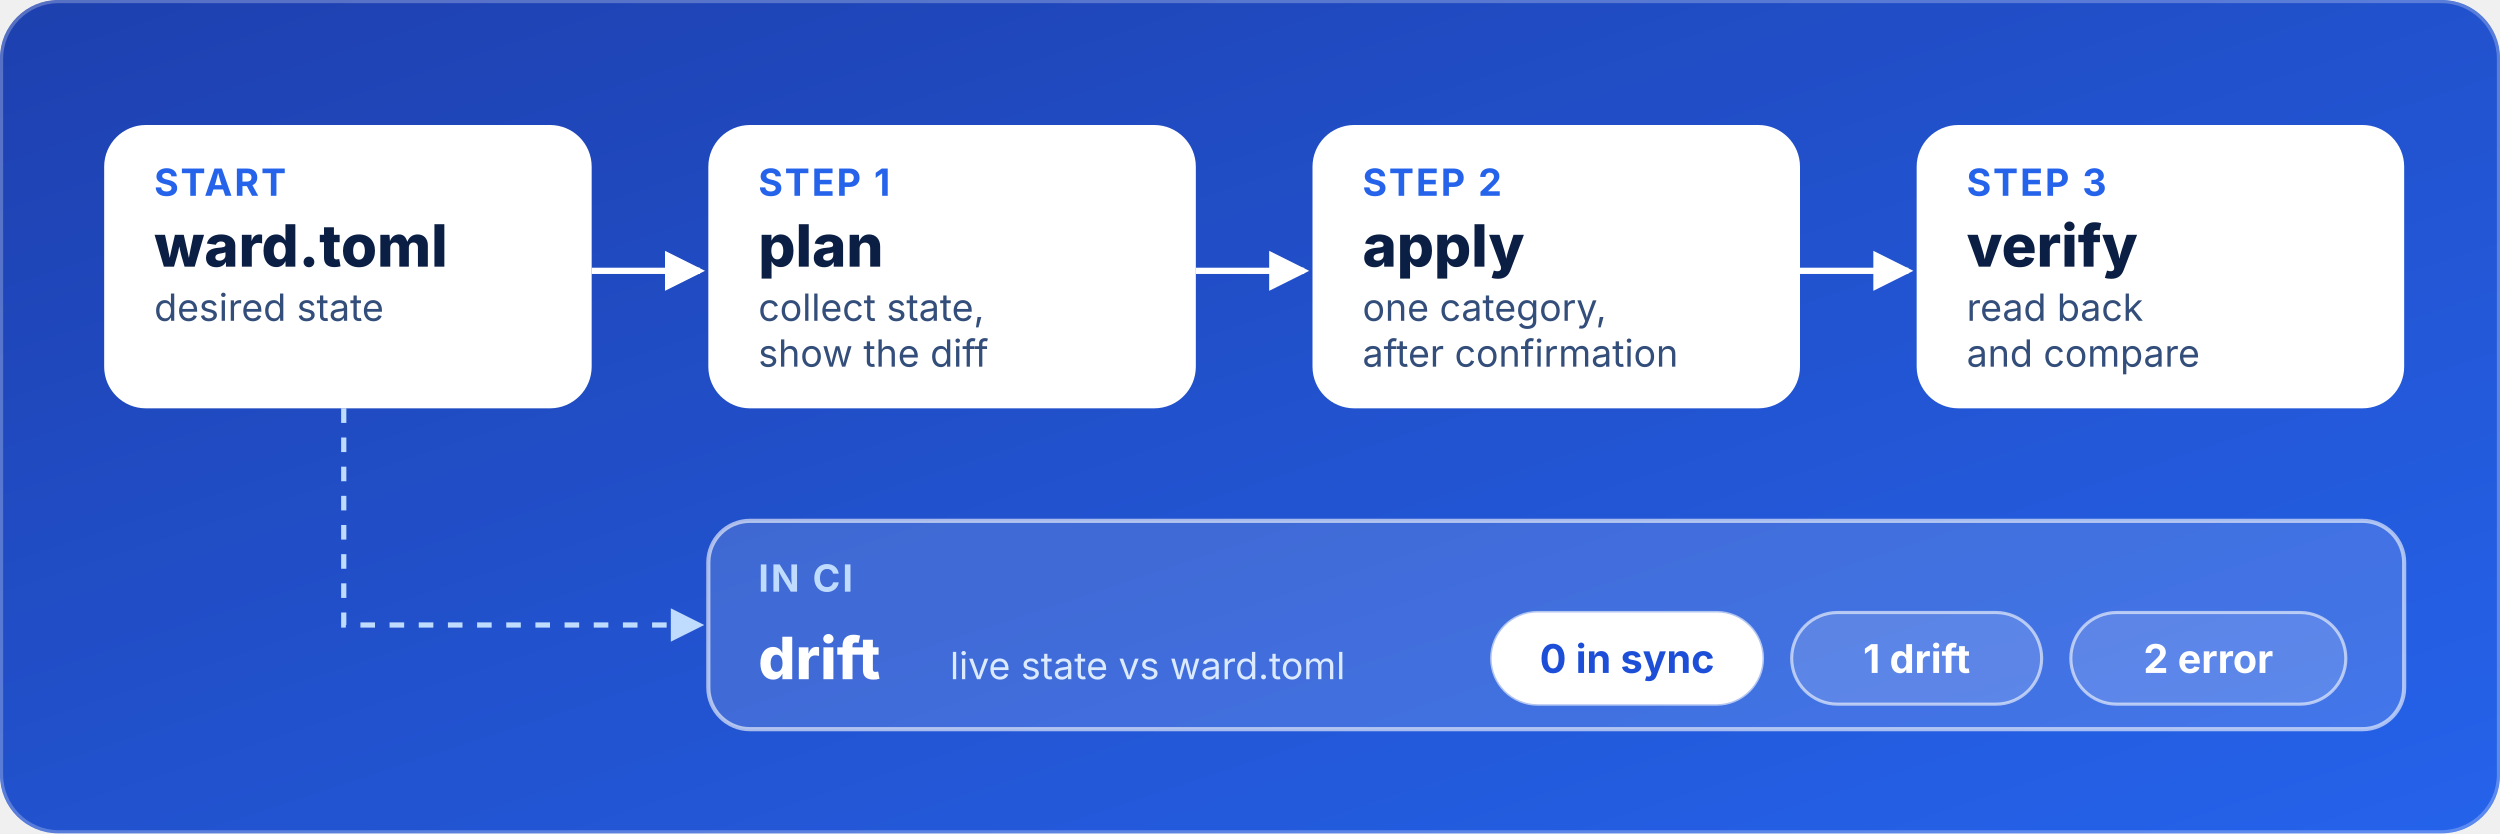
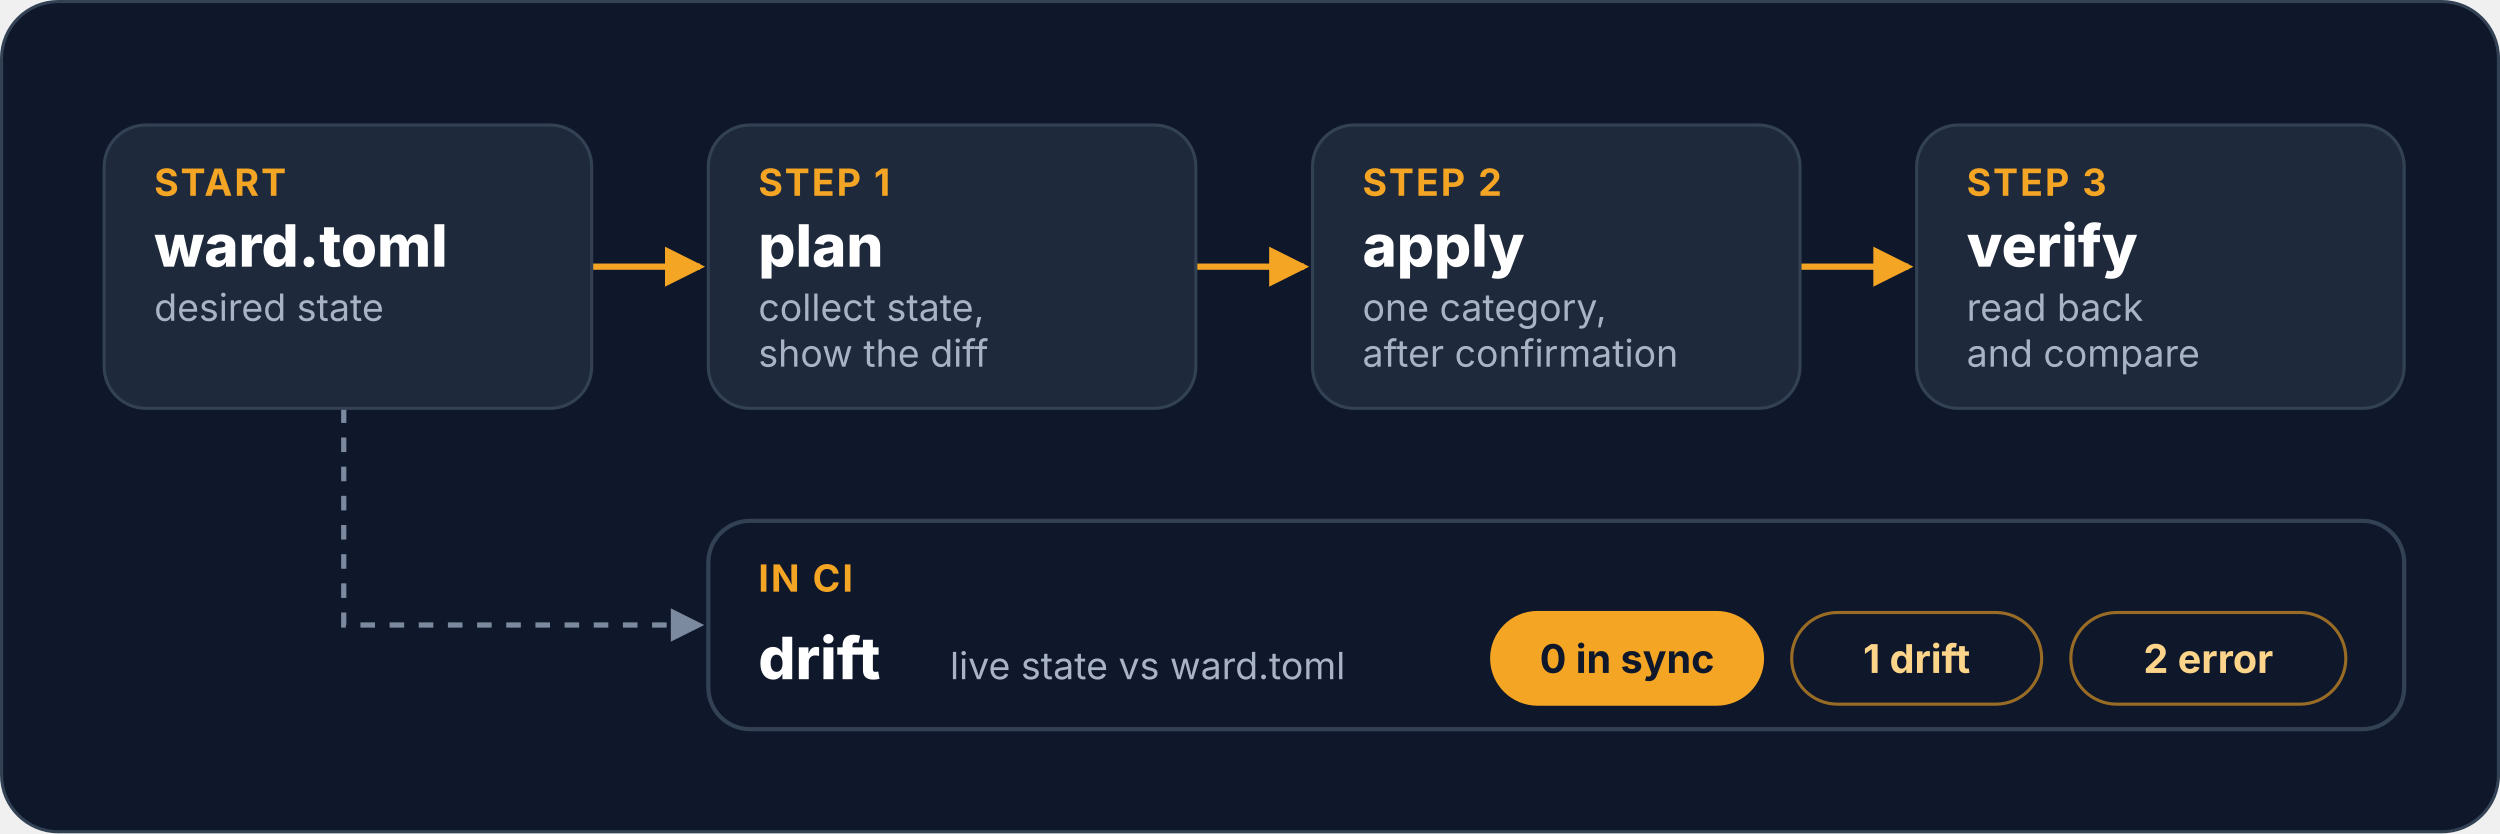
<svg xmlns="http://www.w3.org/2000/svg" width="1200" height="400" viewBox="0 0 1200 400" font-family="Inter, 'Segoe UI', Helvetica, Arial, sans-serif">
  <defs>
-     <linearGradient id="g" x1="0" y1="0" x2="1" y2="1">
-       <stop offset="0" stop-color="#1E40AF" />
-       <stop offset="1" stop-color="#2563EB" />
-     </linearGradient>
    <marker id="a" viewBox="0 0 10 10" refX="8" refY="5" markerWidth="8" markerHeight="8" orient="auto">
-       <path d="M1 1L9 5L1 9z" fill="#FFFFFF" />
+       <path d="M1 1L9 5L1 9z" fill="#F5A524" />
    </marker>
    <marker id="b" viewBox="0 0 10 10" refX="8" refY="5" markerWidth="8" markerHeight="8" orient="auto">
-       <path d="M1 1L9 5L1 9z" fill="#BFDBFE" />
+       <path d="M1 1L9 5L1 9z" fill="#7C8AA0" />
    </marker>
  </defs>
-   <rect width="1200" height="400" rx="28" fill="url(#g)" />
-   <rect x="0.75" y="0.75" width="1198.5" height="398.5" rx="27.5" fill="none" stroke="#FFFFFF" stroke-opacity="0.25" stroke-width="1.5" />
-   <g stroke="#FFFFFF" stroke-width="3" fill="none">
-     <path d="M284 130H336" marker-end="url(#a)" />
-     <path d="M574 130H626" marker-end="url(#a)" />
-     <path d="M864 130H916" marker-end="url(#a)" />
+   <rect x="0.75" y="0.75" width="1198.5" height="398.5" rx="27.25" fill="#0F172A" stroke="#334155" stroke-width="1.5" />
+   <g stroke="#F5A524" stroke-width="3" fill="none">
+     <path d="M284 128H336" marker-end="url(#a)" />
+     <path d="M574 128H626" marker-end="url(#a)" />
+     <path d="M864 128H916" marker-end="url(#a)" />
  </g>
-   <g stroke="#BFDBFE" stroke-width="2.5" fill="none" stroke-dasharray="7 7">
-     <path d="M165 196V300H336" marker-end="url(#b)" />
-   </g>
-   <rect x="50" y="60" width="234" height="136" rx="20" fill="#FFFFFF" />
-   <text x="74" y="94" font-size="18" font-weight="700" letter-spacing="1" fill="#2563EB">START</text>
-   <text x="74" y="128" font-size="28" font-weight="800" fill="#0B1F44">ward.toml</text>
-   <text x="74" y="154" font-size="18" fill="#334E7A">desired state</text>
-   <rect x="340" y="60" width="234" height="136" rx="20" fill="#FFFFFF" />
-   <text x="364" y="94" font-size="18" font-weight="700" letter-spacing="1" fill="#2563EB">STEP 1</text>
-   <text x="364" y="128" font-size="28" font-weight="800" fill="#0B1F44">plan</text>
-   <text x="364" y="154" font-size="18" fill="#334E7A">collect state,</text>
-   <text x="364" y="176" font-size="18" fill="#334E7A">show the diff</text>
-   <rect x="630" y="60" width="234" height="136" rx="20" fill="#FFFFFF" />
-   <text x="654" y="94" font-size="18" font-weight="700" letter-spacing="1" fill="#2563EB">STEP 2</text>
-   <text x="654" y="128" font-size="28" font-weight="800" fill="#0B1F44">apply</text>
-   <text x="654" y="154" font-size="18" fill="#334E7A">one category,</text>
-   <text x="654" y="176" font-size="18" fill="#334E7A">after confirmation</text>
-   <rect x="920" y="60" width="234" height="136" rx="20" fill="#FFFFFF" />
-   <text x="944" y="94" font-size="18" font-weight="700" letter-spacing="1" fill="#2563EB">STEP 3</text>
-   <text x="944" y="128" font-size="28" font-weight="800" fill="#0B1F44">verify</text>
-   <text x="944" y="154" font-size="18" fill="#334E7A">read back</text>
-   <text x="944" y="176" font-size="18" fill="#334E7A">and compare</text>
-   <rect x="340" y="250" width="814" height="100" rx="20" fill="#FFFFFF" fill-opacity="0.14" stroke="#FFFFFF" stroke-opacity="0.6" stroke-width="2" />
-   <text x="364" y="284" font-size="18" font-weight="700" letter-spacing="1" fill="#BFDBFE">IN CI</text>
+   <path d="M165 196V300H336" stroke="#7C8AA0" stroke-width="2.5" fill="none" stroke-dasharray="7 7" marker-end="url(#b)" />
+   <rect x="50" y="60" width="234" height="136" rx="20" fill="#1E293B" stroke="#334155" stroke-width="1.5" />
+   <text x="74" y="94" font-size="18" font-weight="700" letter-spacing="1" fill="#F5A524">START</text>
+   <text x="74" y="128" font-size="28" font-weight="800" fill="#FFFFFF">ward.toml</text>
+   <text x="74" y="154" font-size="18" fill="#A8B3C5">desired state</text>
+   <rect x="340" y="60" width="234" height="136" rx="20" fill="#1E293B" stroke="#334155" stroke-width="1.5" />
+   <text x="364" y="94" font-size="18" font-weight="700" letter-spacing="1" fill="#F5A524">STEP 1</text>
+   <text x="364" y="128" font-size="28" font-weight="800" fill="#FFFFFF">plan</text>
+   <text x="364" y="154" font-size="18" fill="#A8B3C5">collect state,</text>
+   <text x="364" y="176" font-size="18" fill="#A8B3C5">show the diff</text>
+   <rect x="630" y="60" width="234" height="136" rx="20" fill="#1E293B" stroke="#334155" stroke-width="1.5" />
+   <text x="654" y="94" font-size="18" font-weight="700" letter-spacing="1" fill="#F5A524">STEP 2</text>
+   <text x="654" y="128" font-size="28" font-weight="800" fill="#FFFFFF">apply</text>
+   <text x="654" y="154" font-size="18" fill="#A8B3C5">one category,</text>
+   <text x="654" y="176" font-size="18" fill="#A8B3C5">after confirmation</text>
+   <rect x="920" y="60" width="234" height="136" rx="20" fill="#1E293B" stroke="#334155" stroke-width="1.5" />
+   <text x="944" y="94" font-size="18" font-weight="700" letter-spacing="1" fill="#F5A524">STEP 3</text>
+   <text x="944" y="128" font-size="28" font-weight="800" fill="#FFFFFF">verify</text>
+   <text x="944" y="154" font-size="18" fill="#A8B3C5">read back</text>
+   <text x="944" y="176" font-size="18" fill="#A8B3C5">and compare</text>
+   <rect x="340" y="250" width="814" height="100" rx="20" fill="none" stroke="#334155" stroke-width="2" />
+   <text x="364" y="284" font-size="18" font-weight="700" letter-spacing="1" fill="#F5A524">IN CI</text>
  <text x="364" y="326" font-size="28" font-weight="800" fill="#FFFFFF">drift</text>
-   <text x="456" y="326" font-size="18" fill="#DBEAFE">live state vs ward.toml</text>
-   <rect x="716" y="294" width="130" height="44" rx="22" fill="#FFFFFF" fill-opacity="1" stroke="#FFFFFF" stroke-opacity="0.6" stroke-width="1.5" />
-   <text x="781.0" y="323" text-anchor="middle" font-size="19" font-weight="700" fill="#1D4ED8">0 in sync</text>
-   <rect x="860" y="294" width="120" height="44" rx="22" fill="#FFFFFF" fill-opacity="0.14" stroke="#FFFFFF" stroke-opacity="0.6" stroke-width="1.5" />
-   <text x="920.0" y="323" text-anchor="middle" font-size="19" font-weight="700" fill="#FFFFFF">1 drift</text>
-   <rect x="994" y="294" width="132" height="44" rx="22" fill="#FFFFFF" fill-opacity="0.14" stroke="#FFFFFF" stroke-opacity="0.6" stroke-width="1.5" />
-   <text x="1060.0" y="323" text-anchor="middle" font-size="19" font-weight="700" fill="#FFFFFF">2 error</text>
+   <text x="456" y="326" font-size="18" fill="#A8B3C5">live state vs ward.toml</text>
+   <rect x="716" y="294" width="130" height="44" rx="22" fill="#F5A524" stroke="#F5A524" stroke-opacity="1" stroke-width="1.5" />
+   <text x="781.0" y="323" text-anchor="middle" font-size="19" font-weight="700" fill="#0F172A">0 in sync</text>
+   <rect x="860" y="294" width="120" height="44" rx="22" fill="none" stroke="#F5A524" stroke-opacity="0.6" stroke-width="1.5" />
+   <text x="920.0" y="323" text-anchor="middle" font-size="19" font-weight="700" fill="#FCD48A">1 drift</text>
+   <rect x="994" y="294" width="132" height="44" rx="22" fill="none" stroke="#F5A524" stroke-opacity="0.6" stroke-width="1.5" />
+   <text x="1060.0" y="323" text-anchor="middle" font-size="19" font-weight="700" fill="#FCD48A">2 error</text>
</svg>
